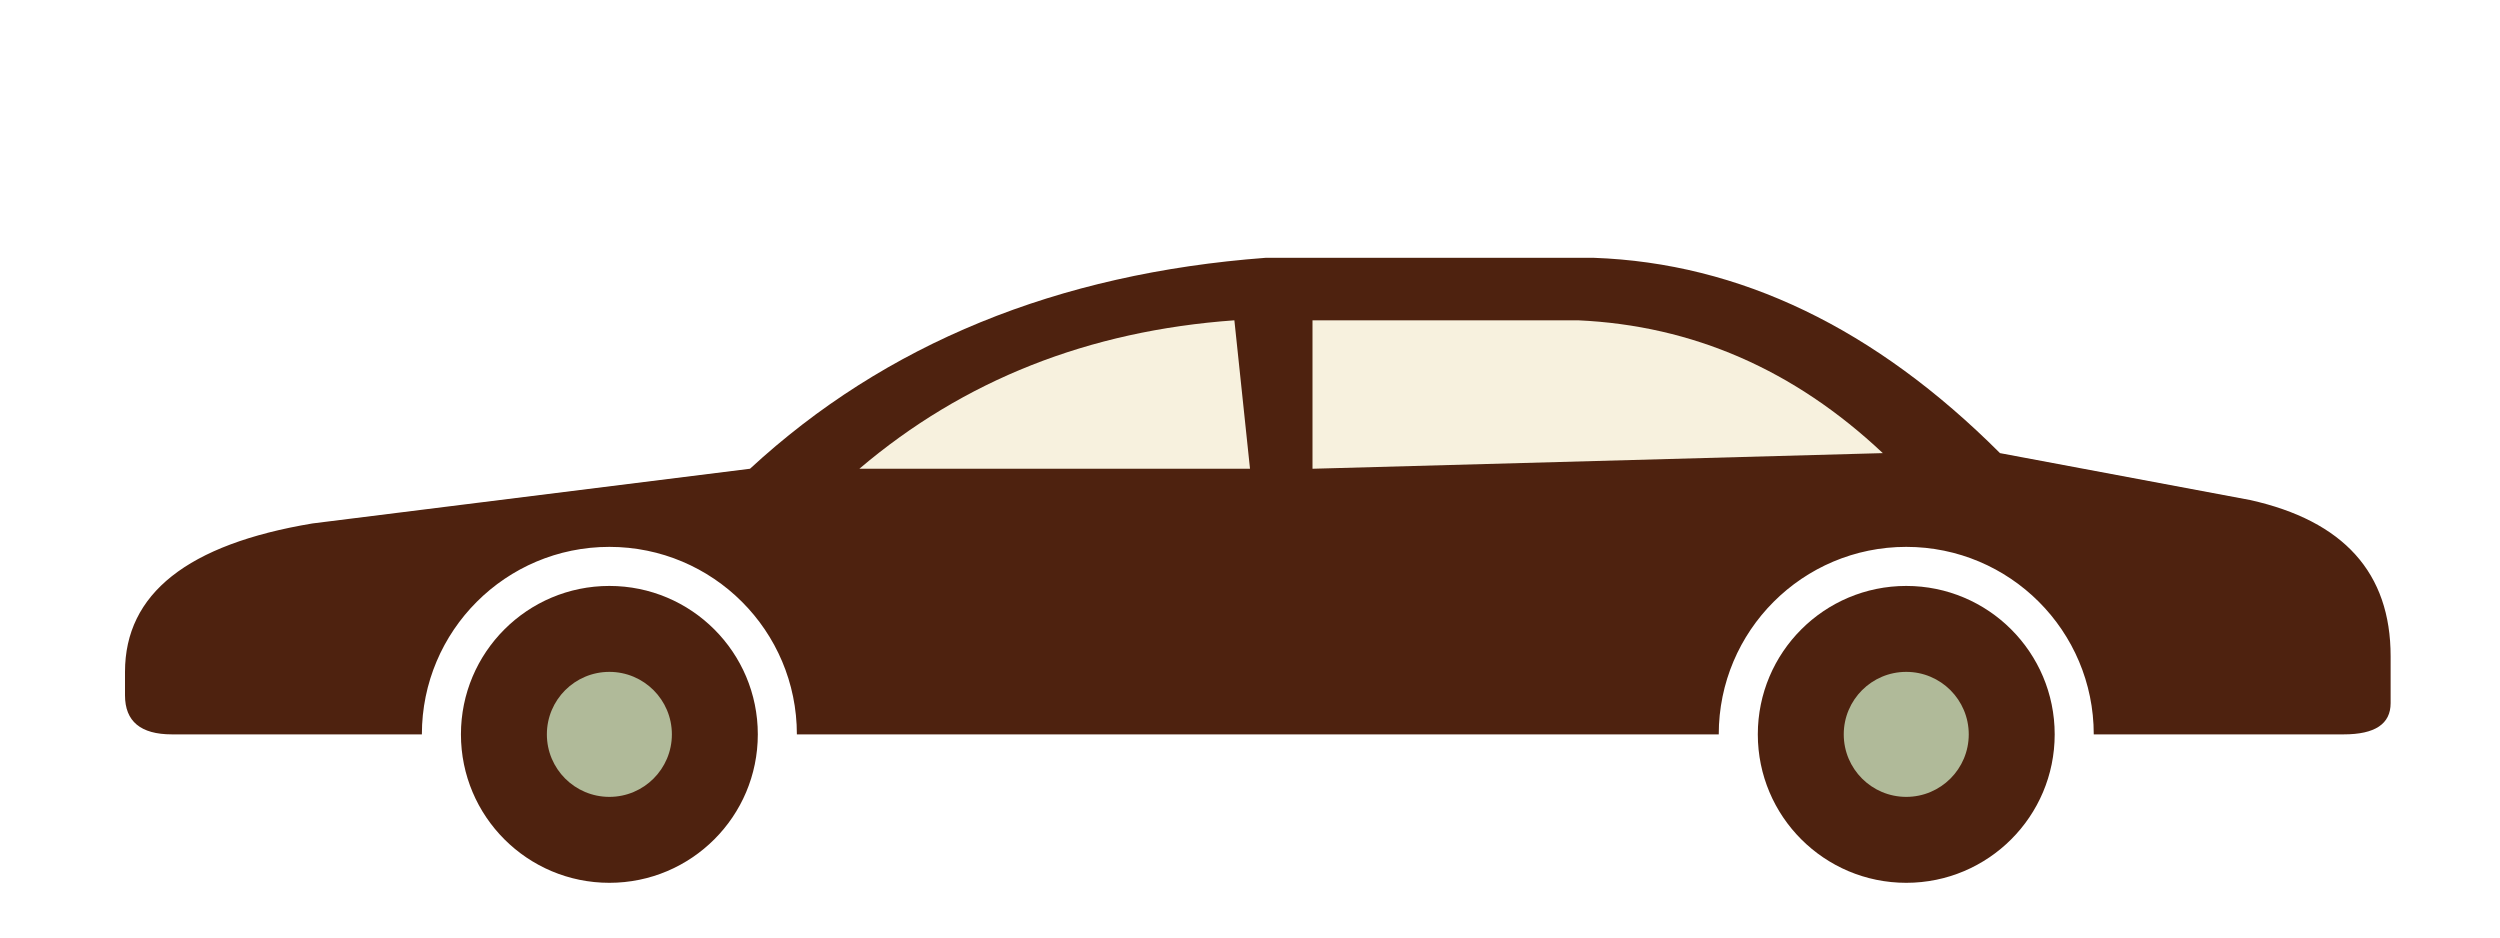
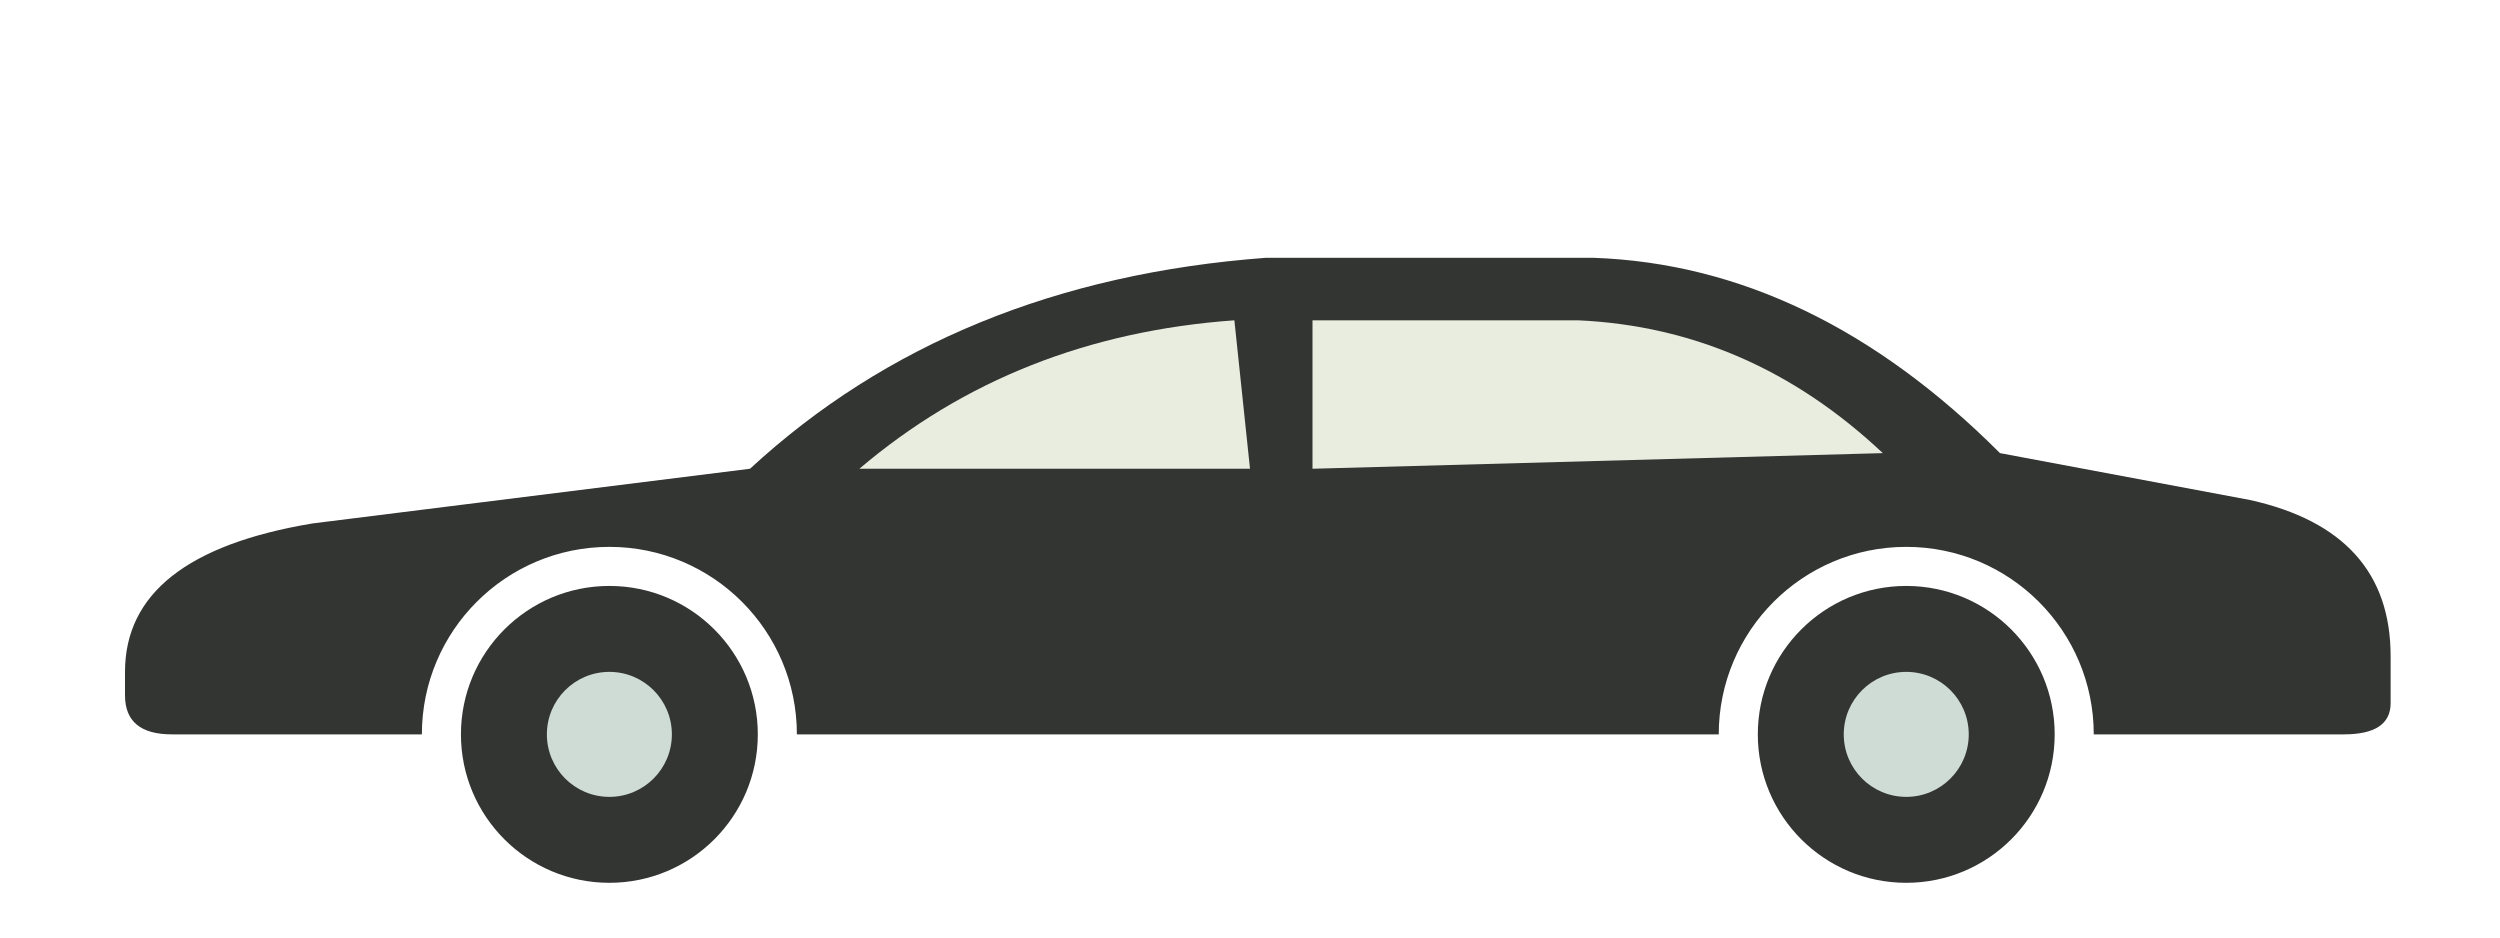
<svg xmlns="http://www.w3.org/2000/svg" viewBox="0 0 320 120" width="320" height="120">
-   <path fill="#4E220F" d="M16 86 Q16 71 40 67 L96 60 Q122 36 162 33 L204 33 Q232 34 256 58 L288 64 Q306 68 306 84 L306 90 Q306 94 300 94 L268 94 A24 24 0 0 0 220 94 L102 94 A24 24 0 0 0 54 94 L22 94 Q16 94 16 89 Z" />
-   <path fill="#F7F1DE" d="M110 60 Q130 43 158 41 L160 60 Z" />
-   <path fill="#F7F1DE" d="M168 41 L202 41 Q224 42 241 58 L168 60 Z" />
-   <circle cx="78" cy="94" r="19" fill="#4E220F" />
-   <circle cx="78" cy="94" r="8" fill="#B0BA99" />
-   <circle cx="244" cy="94" r="19" fill="#4E220F" />
-   <circle cx="244" cy="94" r="8" fill="#B0BA99" />
+   <path fill="#333533" d="M16 86 Q16 71 40 67 L96 60 Q122 36 162 33 L204 33 Q232 34 256 58 L288 64 Q306 68 306 84 L306 90 Q306 94 300 94 L268 94 A24 24 0 0 0 220 94 L102 94 A24 24 0 0 0 54 94 L22 94 Q16 94 16 89 Z" />
+   <path fill="#E8EDDF" d="M110 60 Q130 43 158 41 L160 60 Z" />
+   <path fill="#E8EDDF" d="M168 41 L202 41 Q224 42 241 58 L168 60 Z" />
+   <circle cx="78" cy="94" r="19" fill="#333533" />
+   <circle cx="78" cy="94" r="8" fill="#CFDBD5" />
+   <circle cx="244" cy="94" r="19" fill="#333533" />
+   <circle cx="244" cy="94" r="8" fill="#CFDBD5" />
</svg>
